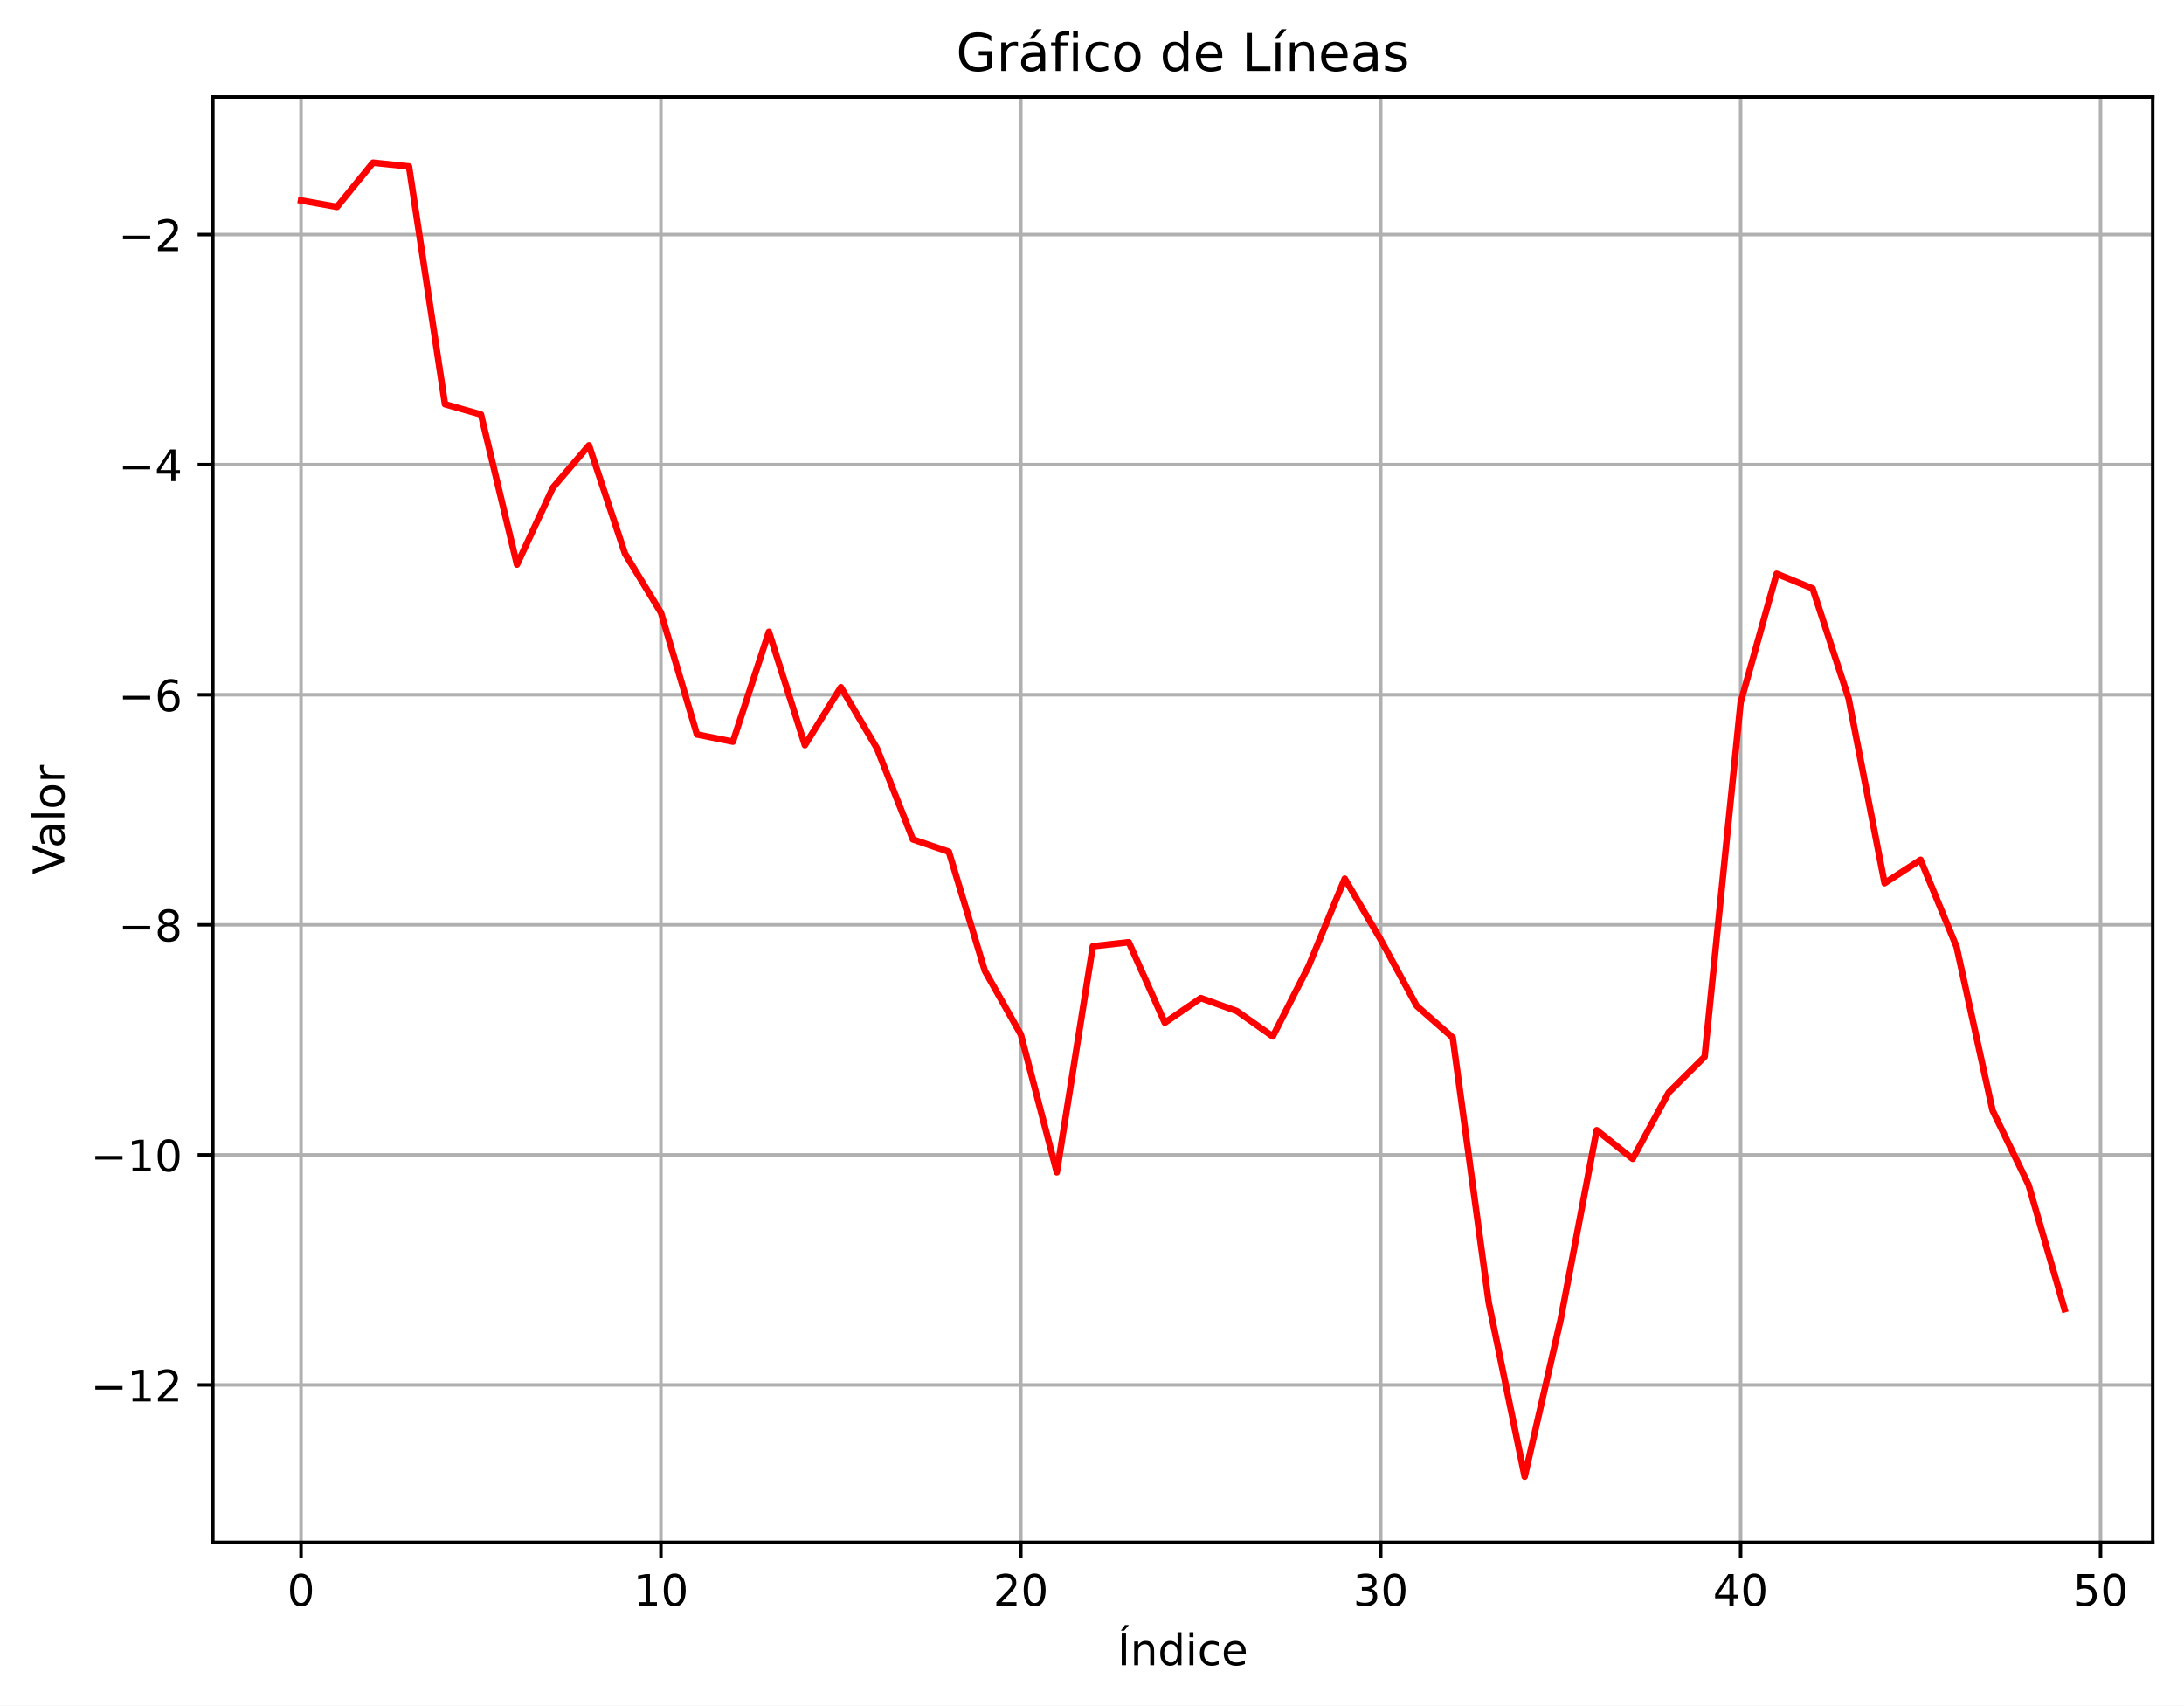
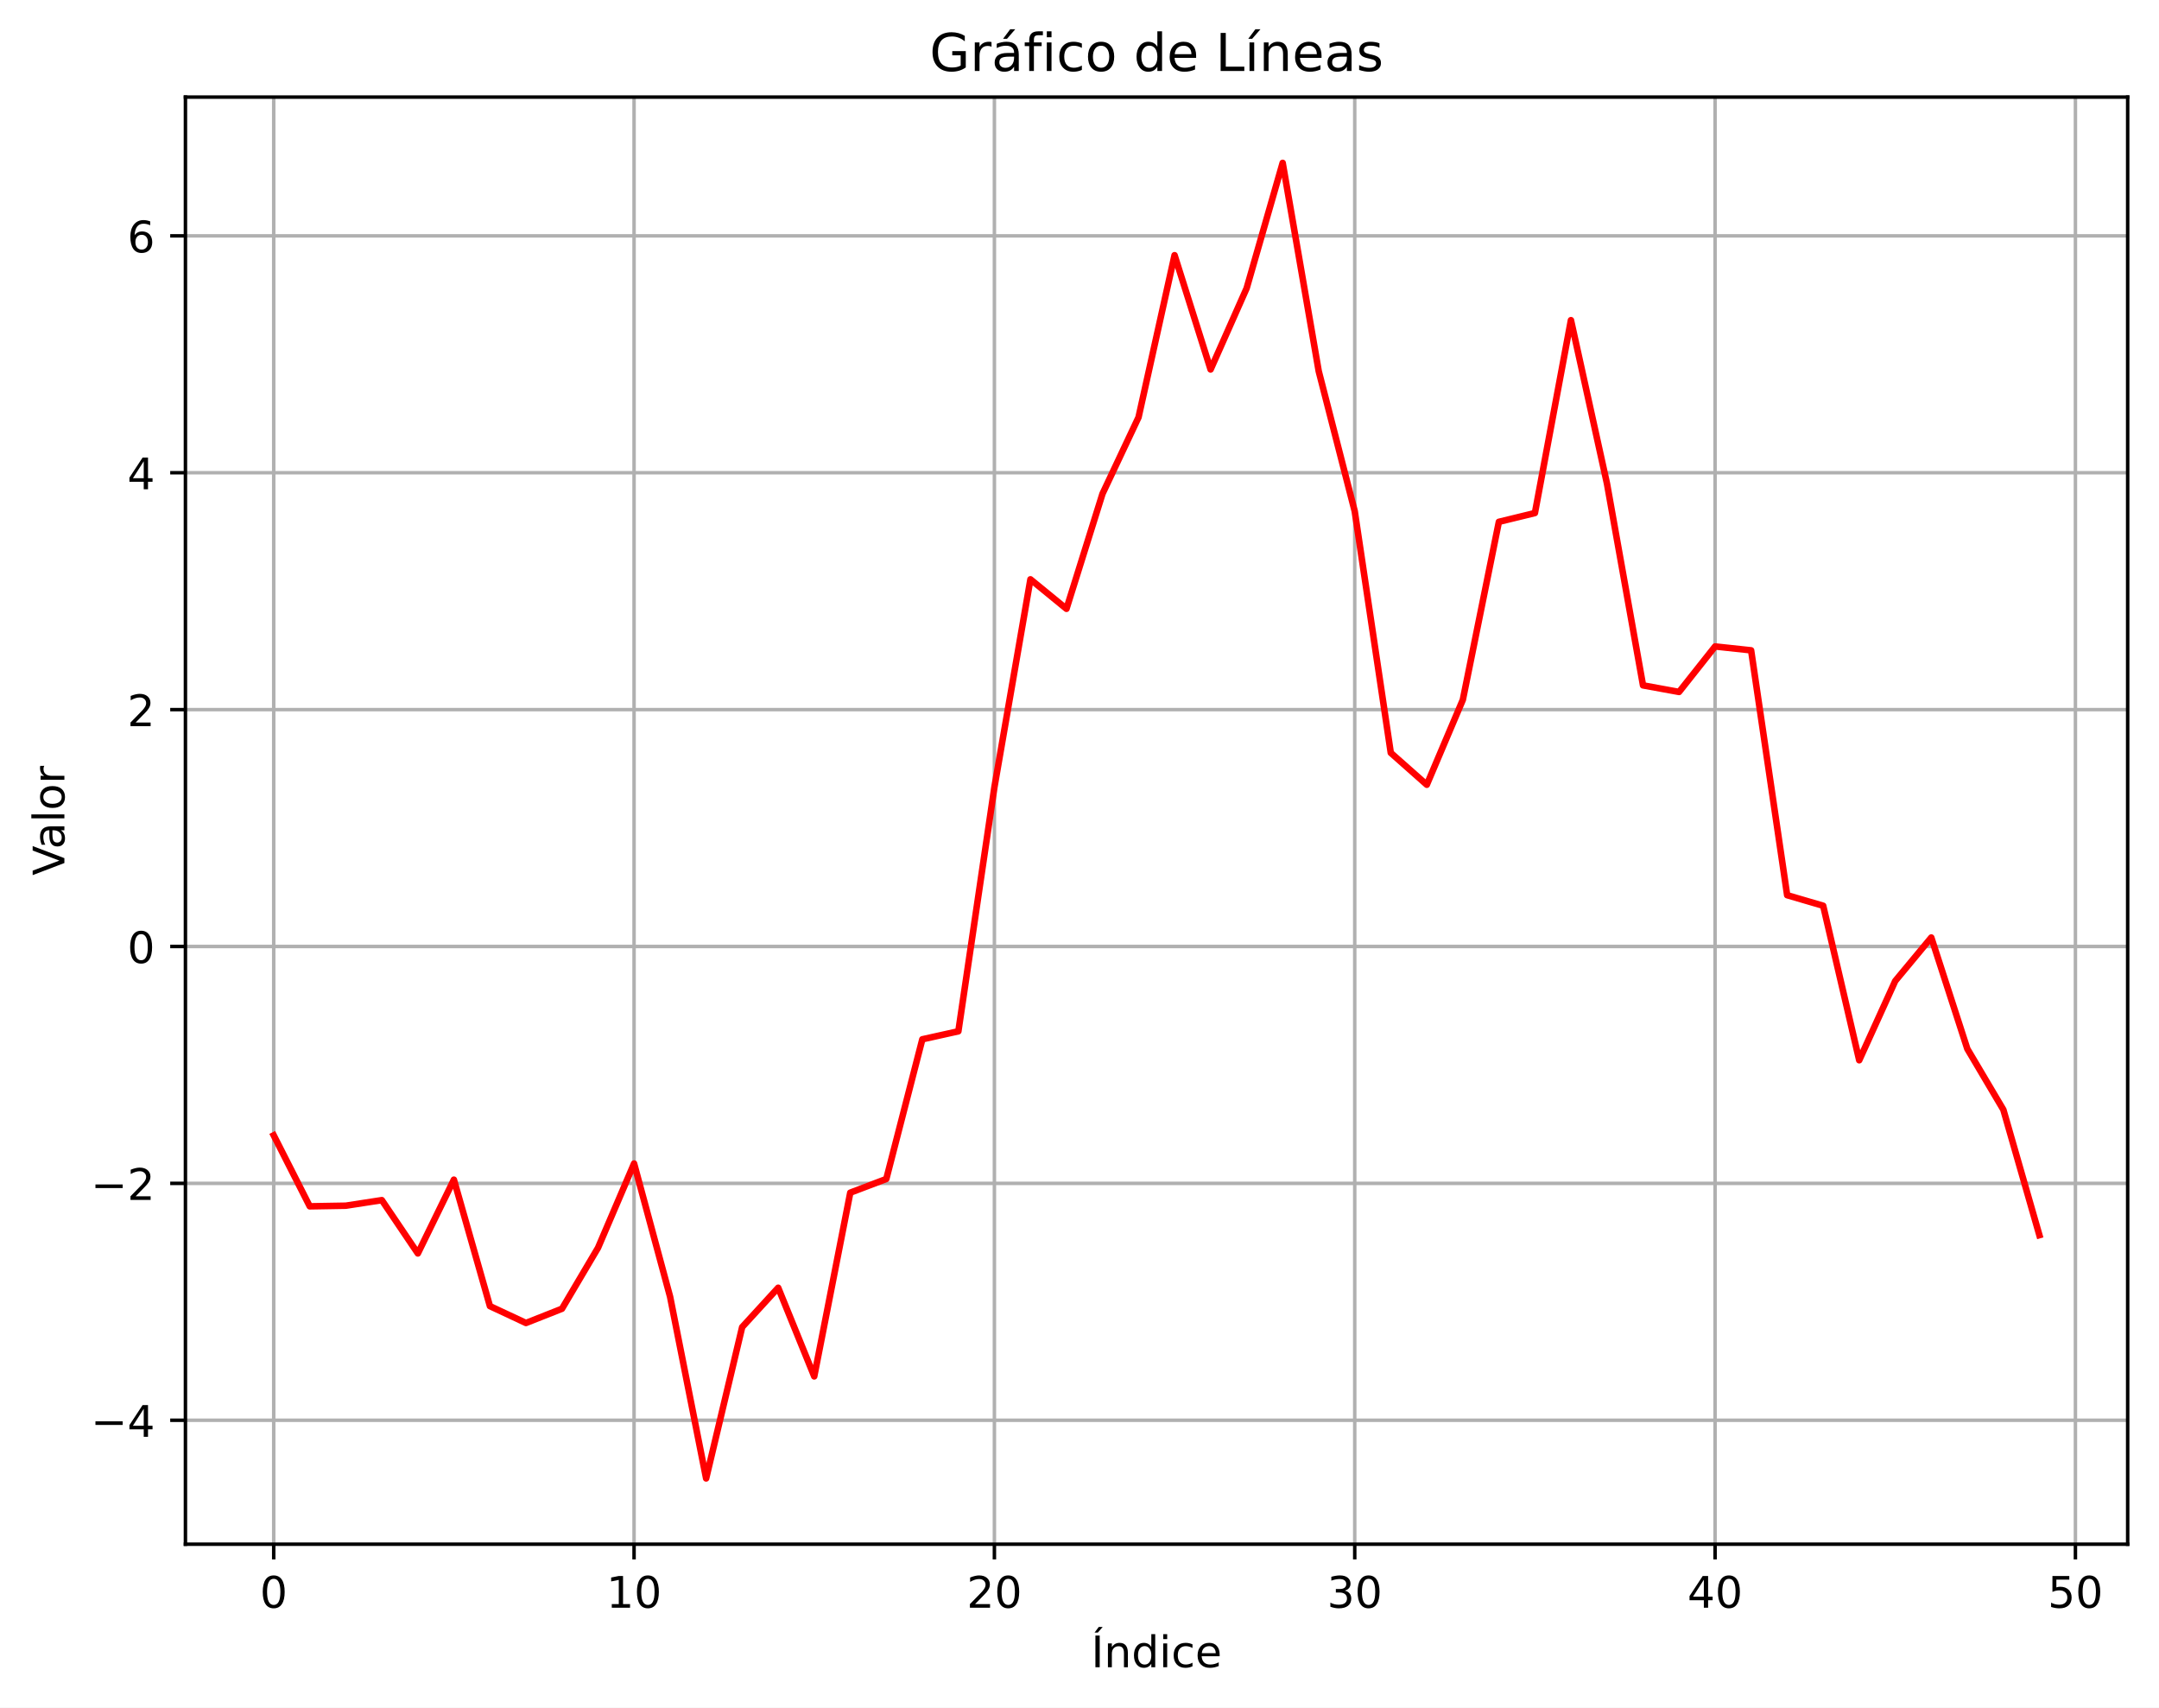
- <svg xmlns="http://www.w3.org/2000/svg" xmlns:xlink="http://www.w3.org/1999/xlink" width="502.583pt" height="392.514pt" viewBox="0 0 502.583 392.514" version="1.1">
+ <svg xmlns="http://www.w3.org/2000/svg" xmlns:xlink="http://www.w3.org/1999/xlink" width="496.22pt" height="392.514pt" viewBox="0 0 496.22 392.514" version="1.1">
  <defs>
    <style type="text/css">*{stroke-linejoin: round; stroke-linecap: butt}</style>
  </defs>
  <g id="figure_1">
    <g id="patch_1">
-       <path d="M 0 392.514  L 502.583 392.514  L 502.583 0  L 0 0  z " style="fill: #ffffff" />
+       <path d="M 0 392.514  L 496.22 392.514  L 496.22 0  L 0 0  z " style="fill: #ffffff" />
    </g>
    <g id="axes_1">
      <g id="patch_2">
-         <path d="M 48.983 354.958  L 495.383 354.958  L 495.383 22.318  L 48.983 22.318  z " style="fill: #ffffff" />
+         <path d="M 42.62 354.958  L 489.02 354.958  L 489.02 22.318  L 42.62 22.318  z " style="fill: #ffffff" />
      </g>
      <g id="matplotlib.axis_1">
        <g id="xtick_1">
          <g id="line2d_1">
-             <path d="M 69.274 354.958  L 69.274 22.318  " clip-path="url(#p439203945c)" style="fill: none; stroke: #b0b0b0; stroke-width: 0.8; stroke-linecap: square" />
+             <path d="M 62.911 354.958  L 62.911 22.318  " clip-path="url(#p6fc42a0aad)" style="fill: none; stroke: #b0b0b0; stroke-width: 0.8; stroke-linecap: square" />
          </g>
          <g id="line2d_2">
            <defs>
-               <path id="mbe4b757c56" d="M 0 0  L 0 3.5  " style="stroke: #000000; stroke-width: 0.8" />
+               <path id="meb6a987df1" d="M 0 0  L 0 3.5  " style="stroke: #000000; stroke-width: 0.8" />
            </defs>
            <g>
-               <use xlink:href="#mbe4b757c56" x="69.274" y="354.958" style="stroke: #000000; stroke-width: 0.8" />
+               <use xlink:href="#meb6a987df1" x="62.911" y="354.958" style="stroke: #000000; stroke-width: 0.8" />
            </g>
          </g>
          <g id="text_1">
-             <g transform="translate(66.09247 369.5566) scale(0.1 -0.1)">
+             <g transform="translate(59.72997 369.5566) scale(0.1 -0.1)">
              <defs>
                <path id="DejaVuSans-30" d="M 2034 4250  Q 1547 4250 1301 3770  Q 1056 3291 1056 2328  Q 1056 1369 1301 889  Q 1547 409 2034 409  Q 2525 409 2770 889  Q 3016 1369 3016 2328  Q 3016 3291 2770 3770  Q 2525 4250 2034 4250  z M 2034 4750  Q 2819 4750 3233 4129  Q 3647 3509 3647 2328  Q 3647 1150 3233 529  Q 2819 -91 2034 -91  Q 1250 -91 836 529  Q 422 1150 422 2328  Q 422 3509 836 4129  Q 1250 4750 2034 4750  z " transform="scale(0.015625)" />
              </defs>
              <use xlink:href="#DejaVuSans-30" />
            </g>
          </g>
        </g>
        <g id="xtick_2">
          <g id="line2d_3">
-             <path d="M 152.094 354.958  L 152.094 22.318  " clip-path="url(#p439203945c)" style="fill: none; stroke: #b0b0b0; stroke-width: 0.8; stroke-linecap: square" />
+             <path d="M 145.731 354.958  L 145.731 22.318  " clip-path="url(#p6fc42a0aad)" style="fill: none; stroke: #b0b0b0; stroke-width: 0.8; stroke-linecap: square" />
          </g>
          <g id="line2d_4">
            <g>
-               <use xlink:href="#mbe4b757c56" x="152.094" y="354.958" style="stroke: #000000; stroke-width: 0.8" />
+               <use xlink:href="#meb6a987df1" x="145.731" y="354.958" style="stroke: #000000; stroke-width: 0.8" />
            </g>
          </g>
          <g id="text_2">
-             <g transform="translate(145.7313 369.5566) scale(0.1 -0.1)">
+             <g transform="translate(139.3688 369.5566) scale(0.1 -0.1)">
              <defs>
                <path id="DejaVuSans-31" d="M 794 531  L 1825 531  L 1825 4091  L 703 3866  L 703 4441  L 1819 4666  L 2450 4666  L 2450 531  L 3481 531  L 3481 0  L 794 0  L 794 531  z " transform="scale(0.015625)" />
              </defs>
              <use xlink:href="#DejaVuSans-31" />
              <use xlink:href="#DejaVuSans-30" transform="translate(63.62305 0)" />
            </g>
          </g>
        </g>
        <g id="xtick_3">
          <g id="line2d_5">
-             <path d="M 234.914 354.958  L 234.914 22.318  " clip-path="url(#p439203945c)" style="fill: none; stroke: #b0b0b0; stroke-width: 0.8; stroke-linecap: square" />
+             <path d="M 228.551 354.958  L 228.551 22.318  " clip-path="url(#p6fc42a0aad)" style="fill: none; stroke: #b0b0b0; stroke-width: 0.8; stroke-linecap: square" />
          </g>
          <g id="line2d_6">
            <g>
-               <use xlink:href="#mbe4b757c56" x="234.914" y="354.958" style="stroke: #000000; stroke-width: 0.8" />
+               <use xlink:href="#meb6a987df1" x="228.551" y="354.958" style="stroke: #000000; stroke-width: 0.8" />
            </g>
          </g>
          <g id="text_3">
-             <g transform="translate(228.5513 369.5566) scale(0.1 -0.1)">
+             <g transform="translate(222.1888 369.5566) scale(0.1 -0.1)">
              <defs>
                <path id="DejaVuSans-32" d="M 1228 531  L 3431 531  L 3431 0  L 469 0  L 469 531  Q 828 903 1448 1529  Q 2069 2156 2228 2338  Q 2531 2678 2651 2914  Q 2772 3150 2772 3378  Q 2772 3750 2511 3984  Q 2250 4219 1831 4219  Q 1534 4219 1204 4116  Q 875 4013 500 3803  L 500 4441  Q 881 4594 1212 4672  Q 1544 4750 1819 4750  Q 2544 4750 2975 4387  Q 3406 4025 3406 3419  Q 3406 3131 3298 2873  Q 3191 2616 2906 2266  Q 2828 2175 2409 1742  Q 1991 1309 1228 531  z " transform="scale(0.015625)" />
              </defs>
              <use xlink:href="#DejaVuSans-32" />
              <use xlink:href="#DejaVuSans-30" transform="translate(63.62305 0)" />
            </g>
          </g>
        </g>
        <g id="xtick_4">
          <g id="line2d_7">
-             <path d="M 317.734 354.958  L 317.734 22.318  " clip-path="url(#p439203945c)" style="fill: none; stroke: #b0b0b0; stroke-width: 0.8; stroke-linecap: square" />
+             <path d="M 311.371 354.958  L 311.371 22.318  " clip-path="url(#p6fc42a0aad)" style="fill: none; stroke: #b0b0b0; stroke-width: 0.8; stroke-linecap: square" />
          </g>
          <g id="line2d_8">
            <g>
-               <use xlink:href="#mbe4b757c56" x="317.734" y="354.958" style="stroke: #000000; stroke-width: 0.8" />
+               <use xlink:href="#meb6a987df1" x="311.371" y="354.958" style="stroke: #000000; stroke-width: 0.8" />
            </g>
          </g>
          <g id="text_4">
-             <g transform="translate(311.3713 369.5566) scale(0.1 -0.1)">
+             <g transform="translate(305.0088 369.5566) scale(0.1 -0.1)">
              <defs>
                <path id="DejaVuSans-33" d="M 2597 2516  Q 3050 2419 3304 2112  Q 3559 1806 3559 1356  Q 3559 666 3084 287  Q 2609 -91 1734 -91  Q 1441 -91 1130 -33  Q 819 25 488 141  L 488 750  Q 750 597 1062 519  Q 1375 441 1716 441  Q 2309 441 2620 675  Q 2931 909 2931 1356  Q 2931 1769 2642 2001  Q 2353 2234 1838 2234  L 1294 2234  L 1294 2753  L 1863 2753  Q 2328 2753 2575 2939  Q 2822 3125 2822 3475  Q 2822 3834 2567 4026  Q 2313 4219 1838 4219  Q 1578 4219 1281 4162  Q 984 4106 628 3988  L 628 4550  Q 988 4650 1302 4700  Q 1616 4750 1894 4750  Q 2613 4750 3031 4423  Q 3450 4097 3450 3541  Q 3450 3153 3228 2886  Q 3006 2619 2597 2516  z " transform="scale(0.015625)" />
              </defs>
              <use xlink:href="#DejaVuSans-33" />
              <use xlink:href="#DejaVuSans-30" transform="translate(63.62305 0)" />
            </g>
          </g>
        </g>
        <g id="xtick_5">
          <g id="line2d_9">
-             <path d="M 400.554 354.958  L 400.554 22.318  " clip-path="url(#p439203945c)" style="fill: none; stroke: #b0b0b0; stroke-width: 0.8; stroke-linecap: square" />
+             <path d="M 394.191 354.958  L 394.191 22.318  " clip-path="url(#p6fc42a0aad)" style="fill: none; stroke: #b0b0b0; stroke-width: 0.8; stroke-linecap: square" />
          </g>
          <g id="line2d_10">
            <g>
-               <use xlink:href="#mbe4b757c56" x="400.554" y="354.958" style="stroke: #000000; stroke-width: 0.8" />
+               <use xlink:href="#meb6a987df1" x="394.191" y="354.958" style="stroke: #000000; stroke-width: 0.8" />
            </g>
          </g>
          <g id="text_5">
-             <g transform="translate(394.1914 369.5566) scale(0.1 -0.1)">
+             <g transform="translate(387.8289 369.5566) scale(0.1 -0.1)">
              <defs>
                <path id="DejaVuSans-34" d="M 2419 4116  L 825 1625  L 2419 1625  L 2419 4116  z M 2253 4666  L 3047 4666  L 3047 1625  L 3713 1625  L 3713 1100  L 3047 1100  L 3047 0  L 2419 0  L 2419 1100  L 313 1100  L 313 1709  L 2253 4666  z " transform="scale(0.015625)" />
              </defs>
              <use xlink:href="#DejaVuSans-34" />
              <use xlink:href="#DejaVuSans-30" transform="translate(63.62305 0)" />
            </g>
          </g>
        </g>
        <g id="xtick_6">
          <g id="line2d_11">
-             <path d="M 483.374 354.958  L 483.374 22.318  " clip-path="url(#p439203945c)" style="fill: none; stroke: #b0b0b0; stroke-width: 0.8; stroke-linecap: square" />
+             <path d="M 477.011 354.958  L 477.011 22.318  " clip-path="url(#p6fc42a0aad)" style="fill: none; stroke: #b0b0b0; stroke-width: 0.8; stroke-linecap: square" />
          </g>
          <g id="line2d_12">
            <g>
-               <use xlink:href="#mbe4b757c56" x="483.374" y="354.958" style="stroke: #000000; stroke-width: 0.8" />
+               <use xlink:href="#meb6a987df1" x="477.011" y="354.958" style="stroke: #000000; stroke-width: 0.8" />
            </g>
          </g>
          <g id="text_6">
-             <g transform="translate(477.0114 369.5566) scale(0.1 -0.1)">
+             <g transform="translate(470.6489 369.5566) scale(0.1 -0.1)">
              <defs>
                <path id="DejaVuSans-35" d="M 691 4666  L 3169 4666  L 3169 4134  L 1269 4134  L 1269 2991  Q 1406 3038 1543 3061  Q 1681 3084 1819 3084  Q 2600 3084 3056 2656  Q 3513 2228 3513 1497  Q 3513 744 3044 326  Q 2575 -91 1722 -91  Q 1428 -91 1123 -41  Q 819 9 494 109  L 494 744  Q 775 591 1075 516  Q 1375 441 1709 441  Q 2250 441 2565 725  Q 2881 1009 2881 1497  Q 2881 1984 2565 2268  Q 2250 2553 1709 2553  Q 1456 2553 1204 2497  Q 953 2441 691 2322  L 691 4666  z " transform="scale(0.015625)" />
              </defs>
              <use xlink:href="#DejaVuSans-35" />
              <use xlink:href="#DejaVuSans-30" transform="translate(63.62305 0)" />
            </g>
          </g>
        </g>
        <g id="text_7">
-           <g transform="translate(257.15 383.2347) scale(0.1 -0.1)">
+           <g transform="translate(250.7875 383.2347) scale(0.1 -0.1)">
            <defs>
              <path id="DejaVuSans-cd" d="M 628 4666  L 1259 4666  L 1259 0  L 628 0  L 628 4666  z M 1116 5921  L 1694 5921  L 982 5096  L 503 5096  L 1116 5921  z " transform="scale(0.015625)" />
              <path id="DejaVuSans-6e" d="M 3513 2113  L 3513 0  L 2938 0  L 2938 2094  Q 2938 2591 2744 2837  Q 2550 3084 2163 3084  Q 1697 3084 1428 2787  Q 1159 2491 1159 1978  L 1159 0  L 581 0  L 581 3500  L 1159 3500  L 1159 2956  Q 1366 3272 1645 3428  Q 1925 3584 2291 3584  Q 2894 3584 3203 3211  Q 3513 2838 3513 2113  z " transform="scale(0.015625)" />
              <path id="DejaVuSans-64" d="M 2906 2969  L 2906 4863  L 3481 4863  L 3481 0  L 2906 0  L 2906 525  Q 2725 213 2448 61  Q 2172 -91 1784 -91  Q 1150 -91 751 415  Q 353 922 353 1747  Q 353 2572 751 3078  Q 1150 3584 1784 3584  Q 2172 3584 2448 3432  Q 2725 3281 2906 2969  z M 947 1747  Q 947 1113 1208 752  Q 1469 391 1925 391  Q 2381 391 2643 752  Q 2906 1113 2906 1747  Q 2906 2381 2643 2742  Q 2381 3103 1925 3103  Q 1469 3103 1208 2742  Q 947 2381 947 1747  z " transform="scale(0.015625)" />
              <path id="DejaVuSans-69" d="M 603 3500  L 1178 3500  L 1178 0  L 603 0  L 603 3500  z M 603 4863  L 1178 4863  L 1178 4134  L 603 4134  L 603 4863  z " transform="scale(0.015625)" />
              <path id="DejaVuSans-63" d="M 3122 3366  L 3122 2828  Q 2878 2963 2633 3030  Q 2388 3097 2138 3097  Q 1578 3097 1268 2742  Q 959 2388 959 1747  Q 959 1106 1268 751  Q 1578 397 2138 397  Q 2388 397 2633 464  Q 2878 531 3122 666  L 3122 134  Q 2881 22 2623 -34  Q 2366 -91 2075 -91  Q 1284 -91 818 406  Q 353 903 353 1747  Q 353 2603 823 3093  Q 1294 3584 2113 3584  Q 2378 3584 2631 3529  Q 2884 3475 3122 3366  z " transform="scale(0.015625)" />
              <path id="DejaVuSans-65" d="M 3597 1894  L 3597 1613  L 953 1613  Q 991 1019 1311 708  Q 1631 397 2203 397  Q 2534 397 2845 478  Q 3156 559 3463 722  L 3463 178  Q 3153 47 2828 -22  Q 2503 -91 2169 -91  Q 1331 -91 842 396  Q 353 884 353 1716  Q 353 2575 817 3079  Q 1281 3584 2069 3584  Q 2775 3584 3186 3129  Q 3597 2675 3597 1894  z M 3022 2063  Q 3016 2534 2758 2815  Q 2500 3097 2075 3097  Q 1594 3097 1305 2825  Q 1016 2553 972 2059  L 3022 2063  z " transform="scale(0.015625)" />
            </defs>
            <use xlink:href="#DejaVuSans-cd" />
            <use xlink:href="#DejaVuSans-6e" transform="translate(29.49219 0)" />
            <use xlink:href="#DejaVuSans-64" transform="translate(92.87109 0)" />
            <use xlink:href="#DejaVuSans-69" transform="translate(156.3477 0)" />
            <use xlink:href="#DejaVuSans-63" transform="translate(184.1309 0)" />
            <use xlink:href="#DejaVuSans-65" transform="translate(239.1113 0)" />
          </g>
        </g>
      </g>
      <g id="matplotlib.axis_2">
        <g id="ytick_1">
          <g id="line2d_13">
-             <path d="M 48.983 318.73  L 495.383 318.73  " clip-path="url(#p439203945c)" style="fill: none; stroke: #b0b0b0; stroke-width: 0.8; stroke-linecap: square" />
+             <path d="M 42.62 326.465  L 489.02 326.465  " clip-path="url(#p6fc42a0aad)" style="fill: none; stroke: #b0b0b0; stroke-width: 0.8; stroke-linecap: square" />
          </g>
          <g id="line2d_14">
            <defs>
-               <path id="m1ed01ea130" d="M 0 0  L -3.5 0  " style="stroke: #000000; stroke-width: 0.8" />
+               <path id="mc378124b1a" d="M 0 0  L -3.5 0  " style="stroke: #000000; stroke-width: 0.8" />
            </defs>
            <g>
-               <use xlink:href="#m1ed01ea130" x="48.983" y="318.73" style="stroke: #000000; stroke-width: 0.8" />
+               <use xlink:href="#mc378124b1a" x="42.62" y="326.465" style="stroke: #000000; stroke-width: 0.8" />
            </g>
          </g>
          <g id="text_8">
-             <g transform="translate(20.87813 322.5297) scale(0.1 -0.1)">
+             <g transform="translate(20.87813 330.2644) scale(0.1 -0.1)">
              <defs>
                <path id="DejaVuSans-2212" d="M 678 2272  L 4684 2272  L 4684 1741  L 678 1741  L 678 2272  z " transform="scale(0.015625)" />
              </defs>
              <use xlink:href="#DejaVuSans-2212" />
-               <use xlink:href="#DejaVuSans-31" transform="translate(83.78906 0)" />
-               <use xlink:href="#DejaVuSans-32" transform="translate(147.4121 0)" />
+               <use xlink:href="#DejaVuSans-34" transform="translate(83.78906 0)" />
            </g>
          </g>
        </g>
        <g id="ytick_2">
          <g id="line2d_15">
-             <path d="M 48.983 265.782  L 495.383 265.782  " clip-path="url(#p439203945c)" style="fill: none; stroke: #b0b0b0; stroke-width: 0.8; stroke-linecap: square" />
+             <path d="M 42.62 272.015  L 489.02 272.015  " clip-path="url(#p6fc42a0aad)" style="fill: none; stroke: #b0b0b0; stroke-width: 0.8; stroke-linecap: square" />
          </g>
          <g id="line2d_16">
            <g>
-               <use xlink:href="#m1ed01ea130" x="48.983" y="265.782" style="stroke: #000000; stroke-width: 0.8" />
+               <use xlink:href="#mc378124b1a" x="42.62" y="272.015" style="stroke: #000000; stroke-width: 0.8" />
            </g>
          </g>
          <g id="text_9">
-             <g transform="translate(20.87813 269.5812) scale(0.1 -0.1)">
+             <g transform="translate(20.87813 275.8142) scale(0.1 -0.1)">
              <use xlink:href="#DejaVuSans-2212" />
-               <use xlink:href="#DejaVuSans-31" transform="translate(83.78906 0)" />
-               <use xlink:href="#DejaVuSans-30" transform="translate(147.4121 0)" />
+               <use xlink:href="#DejaVuSans-32" transform="translate(83.78906 0)" />
            </g>
          </g>
        </g>
        <g id="ytick_3">
          <g id="line2d_17">
-             <path d="M 48.983 212.834  L 495.383 212.834  " clip-path="url(#p439203945c)" style="fill: none; stroke: #b0b0b0; stroke-width: 0.8; stroke-linecap: square" />
+             <path d="M 42.62 217.565  L 489.02 217.565  " clip-path="url(#p6fc42a0aad)" style="fill: none; stroke: #b0b0b0; stroke-width: 0.8; stroke-linecap: square" />
          </g>
          <g id="line2d_18">
            <g>
-               <use xlink:href="#m1ed01ea130" x="48.983" y="212.834" style="stroke: #000000; stroke-width: 0.8" />
+               <use xlink:href="#mc378124b1a" x="42.62" y="217.565" style="stroke: #000000; stroke-width: 0.8" />
            </g>
          </g>
          <g id="text_10">
-             <g transform="translate(27.24063 216.6327) scale(0.1 -0.1)">
-               <defs>
-                 <path id="DejaVuSans-38" d="M 2034 2216  Q 1584 2216 1326 1975  Q 1069 1734 1069 1313  Q 1069 891 1326 650  Q 1584 409 2034 409  Q 2484 409 2743 651  Q 3003 894 3003 1313  Q 3003 1734 2745 1975  Q 2488 2216 2034 2216  z M 1403 2484  Q 997 2584 770 2862  Q 544 3141 544 3541  Q 544 4100 942 4425  Q 1341 4750 2034 4750  Q 2731 4750 3128 4425  Q 3525 4100 3525 3541  Q 3525 3141 3298 2862  Q 3072 2584 2669 2484  Q 3125 2378 3379 2068  Q 3634 1759 3634 1313  Q 3634 634 3220 271  Q 2806 -91 2034 -91  Q 1263 -91 848 271  Q 434 634 434 1313  Q 434 1759 690 2068  Q 947 2378 1403 2484  z M 1172 3481  Q 1172 3119 1398 2916  Q 1625 2713 2034 2713  Q 2441 2713 2670 2916  Q 2900 3119 2900 3481  Q 2900 3844 2670 4047  Q 2441 4250 2034 4250  Q 1625 4250 1398 4047  Q 1172 3844 1172 3481  z " transform="scale(0.015625)" />
-               </defs>
-               <use xlink:href="#DejaVuSans-2212" />
-               <use xlink:href="#DejaVuSans-38" transform="translate(83.78906 0)" />
+             <g transform="translate(29.25781 221.364) scale(0.1 -0.1)">
+               <use xlink:href="#DejaVuSans-30" />
            </g>
          </g>
        </g>
        <g id="ytick_4">
          <g id="line2d_19">
-             <path d="M 48.983 159.885  L 495.383 159.885  " clip-path="url(#p439203945c)" style="fill: none; stroke: #b0b0b0; stroke-width: 0.8; stroke-linecap: square" />
+             <path d="M 42.62 163.115  L 489.02 163.115  " clip-path="url(#p6fc42a0aad)" style="fill: none; stroke: #b0b0b0; stroke-width: 0.8; stroke-linecap: square" />
          </g>
          <g id="line2d_20">
            <g>
-               <use xlink:href="#m1ed01ea130" x="48.983" y="159.885" style="stroke: #000000; stroke-width: 0.8" />
+               <use xlink:href="#mc378124b1a" x="42.62" y="163.115" style="stroke: #000000; stroke-width: 0.8" />
            </g>
          </g>
          <g id="text_11">
-             <g transform="translate(27.24063 163.6843) scale(0.1 -0.1)">
-               <defs>
-                 <path id="DejaVuSans-36" d="M 2113 2584  Q 1688 2584 1439 2293  Q 1191 2003 1191 1497  Q 1191 994 1439 701  Q 1688 409 2113 409  Q 2538 409 2786 701  Q 3034 994 3034 1497  Q 3034 2003 2786 2293  Q 2538 2584 2113 2584  z M 3366 4563  L 3366 3988  Q 3128 4100 2886 4159  Q 2644 4219 2406 4219  Q 1781 4219 1451 3797  Q 1122 3375 1075 2522  Q 1259 2794 1537 2939  Q 1816 3084 2150 3084  Q 2853 3084 3261 2657  Q 3669 2231 3669 1497  Q 3669 778 3244 343  Q 2819 -91 2113 -91  Q 1303 -91 875 529  Q 447 1150 447 2328  Q 447 3434 972 4092  Q 1497 4750 2381 4750  Q 2619 4750 2861 4703  Q 3103 4656 3366 4563  z " transform="scale(0.015625)" />
-               </defs>
-               <use xlink:href="#DejaVuSans-2212" />
-               <use xlink:href="#DejaVuSans-36" transform="translate(83.78906 0)" />
+             <g transform="translate(29.25781 166.9138) scale(0.1 -0.1)">
+               <use xlink:href="#DejaVuSans-32" />
            </g>
          </g>
        </g>
        <g id="ytick_5">
          <g id="line2d_21">
-             <path d="M 48.983 106.937  L 495.383 106.937  " clip-path="url(#p439203945c)" style="fill: none; stroke: #b0b0b0; stroke-width: 0.8; stroke-linecap: square" />
+             <path d="M 42.62 108.664  L 489.02 108.664  " clip-path="url(#p6fc42a0aad)" style="fill: none; stroke: #b0b0b0; stroke-width: 0.8; stroke-linecap: square" />
          </g>
          <g id="line2d_22">
            <g>
-               <use xlink:href="#m1ed01ea130" x="48.983" y="106.937" style="stroke: #000000; stroke-width: 0.8" />
+               <use xlink:href="#mc378124b1a" x="42.62" y="108.664" style="stroke: #000000; stroke-width: 0.8" />
            </g>
          </g>
          <g id="text_12">
-             <g transform="translate(27.24063 110.7358) scale(0.1 -0.1)">
-               <use xlink:href="#DejaVuSans-2212" />
-               <use xlink:href="#DejaVuSans-34" transform="translate(83.78906 0)" />
+             <g transform="translate(29.25781 112.4637) scale(0.1 -0.1)">
+               <use xlink:href="#DejaVuSans-34" />
            </g>
          </g>
        </g>
        <g id="ytick_6">
          <g id="line2d_23">
-             <path d="M 48.983 53.988  L 495.383 53.988  " clip-path="url(#p439203945c)" style="fill: none; stroke: #b0b0b0; stroke-width: 0.8; stroke-linecap: square" />
+             <path d="M 42.62 54.214  L 489.02 54.214  " clip-path="url(#p6fc42a0aad)" style="fill: none; stroke: #b0b0b0; stroke-width: 0.8; stroke-linecap: square" />
          </g>
          <g id="line2d_24">
            <g>
-               <use xlink:href="#m1ed01ea130" x="48.983" y="53.988" style="stroke: #000000; stroke-width: 0.8" />
+               <use xlink:href="#mc378124b1a" x="42.62" y="54.214" style="stroke: #000000; stroke-width: 0.8" />
            </g>
          </g>
          <g id="text_13">
-             <g transform="translate(27.24063 57.78732) scale(0.1 -0.1)">
-               <use xlink:href="#DejaVuSans-2212" />
-               <use xlink:href="#DejaVuSans-32" transform="translate(83.78906 0)" />
+             <g transform="translate(29.25781 58.01348) scale(0.1 -0.1)">
+               <defs>
+                 <path id="DejaVuSans-36" d="M 2113 2584  Q 1688 2584 1439 2293  Q 1191 2003 1191 1497  Q 1191 994 1439 701  Q 1688 409 2113 409  Q 2538 409 2786 701  Q 3034 994 3034 1497  Q 3034 2003 2786 2293  Q 2538 2584 2113 2584  z M 3366 4563  L 3366 3988  Q 3128 4100 2886 4159  Q 2644 4219 2406 4219  Q 1781 4219 1451 3797  Q 1122 3375 1075 2522  Q 1259 2794 1537 2939  Q 1816 3084 2150 3084  Q 2853 3084 3261 2657  Q 3669 2231 3669 1497  Q 3669 778 3244 343  Q 2819 -91 2113 -91  Q 1303 -91 875 529  Q 447 1150 447 2328  Q 447 3434 972 4092  Q 1497 4750 2381 4750  Q 2619 4750 2861 4703  Q 3103 4656 3366 4563  z " transform="scale(0.015625)" />
+               </defs>
+               <use xlink:href="#DejaVuSans-36" />
            </g>
          </g>
        </g>
        <g id="text_14">
          <g transform="translate(14.79844 201.2389) rotate(-90) scale(0.1 -0.1)">
            <defs>
              <path id="DejaVuSans-56" d="M 1831 0  L 50 4666  L 709 4666  L 2188 738  L 3669 4666  L 4325 4666  L 2547 0  L 1831 0  z " transform="scale(0.015625)" />
              <path id="DejaVuSans-61" d="M 2194 1759  Q 1497 1759 1228 1600  Q 959 1441 959 1056  Q 959 750 1161 570  Q 1363 391 1709 391  Q 2188 391 2477 730  Q 2766 1069 2766 1631  L 2766 1759  L 2194 1759  z M 3341 1997  L 3341 0  L 2766 0  L 2766 531  Q 2569 213 2275 61  Q 1981 -91 1556 -91  Q 1019 -91 701 211  Q 384 513 384 1019  Q 384 1609 779 1909  Q 1175 2209 1959 2209  L 2766 2209  L 2766 2266  Q 2766 2663 2505 2880  Q 2244 3097 1772 3097  Q 1472 3097 1187 3025  Q 903 2953 641 2809  L 641 3341  Q 956 3463 1253 3523  Q 1550 3584 1831 3584  Q 2591 3584 2966 3190  Q 3341 2797 3341 1997  z " transform="scale(0.015625)" />
              <path id="DejaVuSans-6c" d="M 603 4863  L 1178 4863  L 1178 0  L 603 0  L 603 4863  z " transform="scale(0.015625)" />
              <path id="DejaVuSans-6f" d="M 1959 3097  Q 1497 3097 1228 2736  Q 959 2375 959 1747  Q 959 1119 1226 758  Q 1494 397 1959 397  Q 2419 397 2687 759  Q 2956 1122 2956 1747  Q 2956 2369 2687 2733  Q 2419 3097 1959 3097  z M 1959 3584  Q 2709 3584 3137 3096  Q 3566 2609 3566 1747  Q 3566 888 3137 398  Q 2709 -91 1959 -91  Q 1206 -91 779 398  Q 353 888 353 1747  Q 353 2609 779 3096  Q 1206 3584 1959 3584  z " transform="scale(0.015625)" />
              <path id="DejaVuSans-72" d="M 2631 2963  Q 2534 3019 2420 3045  Q 2306 3072 2169 3072  Q 1681 3072 1420 2755  Q 1159 2438 1159 1844  L 1159 0  L 581 0  L 581 3500  L 1159 3500  L 1159 2956  Q 1341 3275 1631 3429  Q 1922 3584 2338 3584  Q 2397 3584 2469 3576  Q 2541 3569 2628 3553  L 2631 2963  z " transform="scale(0.015625)" />
            </defs>
            <use xlink:href="#DejaVuSans-56" />
            <use xlink:href="#DejaVuSans-61" transform="translate(60.6582 0)" />
            <use xlink:href="#DejaVuSans-6c" transform="translate(121.9375 0)" />
            <use xlink:href="#DejaVuSans-6f" transform="translate(149.7207 0)" />
            <use xlink:href="#DejaVuSans-72" transform="translate(210.9023 0)" />
          </g>
        </g>
      </g>
      <g id="line2d_25">
-         <path d="M 69.274 46.135  L 77.556 47.606  L 85.838 37.438  L 94.12 38.304  L 102.402 93.038  L 110.684 95.397  L 118.966 129.932  L 127.248 112.203  L 135.53 102.497  L 143.812 127.38  L 152.094 140.984  L 160.376 169.026  L 168.658 170.685  L 176.94 145.399  L 185.222 171.495  L 193.504 158.151  L 201.786 172.189  L 210.068 193.18  L 218.35 196.013  L 226.632 223.421  L 234.914 238.078  L 243.196 269.791  L 251.478 217.776  L 259.76 216.843  L 268.042 235.367  L 276.324 229.702  L 284.606 232.676  L 292.888 238.526  L 301.17 222.267  L 309.452 202.212  L 317.734 216.257  L 326.016 231.501  L 334.298 238.783  L 342.58 299.725  L 350.862 339.838  L 359.144 303.651  L 367.426 260.102  L 375.708 266.695  L 383.99 251.431  L 392.272 243.191  L 400.554 161.68  L 408.836 132.04  L 417.118 135.427  L 425.4 160.724  L 433.682 203.253  L 441.964 197.867  L 450.246 217.89  L 458.528 255.544  L 466.81 272.661  L 475.092 301.294  " clip-path="url(#p439203945c)" style="fill: none; stroke: #ff0000; stroke-width: 1.5; stroke-linecap: square" />
+         <path d="M 62.911 260.973  L 71.193 277.291  L 79.475 277.149  L 87.757 275.869  L 96.039 288.123  L 104.321 271.165  L 112.603 300.231  L 120.885 304.108  L 129.167 300.833  L 137.449 286.827  L 145.731 267.453  L 154.013 298.072  L 162.295 339.838  L 170.577 305.053  L 178.859 296.006  L 187.141 316.384  L 195.423 274.153  L 203.705 271.004  L 211.987 238.898  L 220.269 237.059  L 228.551 180.955  L 236.833 133.166  L 245.115 139.944  L 253.397 113.493  L 261.679 95.923  L 269.961 58.662  L 278.243 84.932  L 286.525 66.254  L 294.807 37.438  L 303.089 85.32  L 311.371 117.534  L 319.653 173.053  L 327.935 180.387  L 336.217 160.852  L 344.499 119.95  L 352.781 117.933  L 361.063 73.594  L 369.345 111.167  L 377.627 157.542  L 385.909 159.054  L 394.191 148.598  L 402.473 149.488  L 410.755 205.774  L 419.037 208.201  L 427.319 243.715  L 435.601 225.483  L 443.883 215.502  L 452.165 241.091  L 460.447 255.081  L 468.729 283.918  " clip-path="url(#p6fc42a0aad)" style="fill: none; stroke: #ff0000; stroke-width: 1.5; stroke-linecap: square" />
      </g>
      <g id="patch_3">
-         <path d="M 48.983 354.958  L 48.983 22.318  " style="fill: none; stroke: #000000; stroke-width: 0.8; stroke-linejoin: miter; stroke-linecap: square" />
+         <path d="M 42.62 354.958  L 42.62 22.318  " style="fill: none; stroke: #000000; stroke-width: 0.8; stroke-linejoin: miter; stroke-linecap: square" />
      </g>
      <g id="patch_4">
-         <path d="M 495.383 354.958  L 495.383 22.318  " style="fill: none; stroke: #000000; stroke-width: 0.8; stroke-linejoin: miter; stroke-linecap: square" />
+         <path d="M 489.02 354.958  L 489.02 22.318  " style="fill: none; stroke: #000000; stroke-width: 0.8; stroke-linejoin: miter; stroke-linecap: square" />
      </g>
      <g id="patch_5">
-         <path d="M 48.983 354.958  L 495.383 354.958  " style="fill: none; stroke: #000000; stroke-width: 0.8; stroke-linejoin: miter; stroke-linecap: square" />
+         <path d="M 42.62 354.958  L 489.02 354.958  " style="fill: none; stroke: #000000; stroke-width: 0.8; stroke-linejoin: miter; stroke-linecap: square" />
      </g>
      <g id="patch_6">
-         <path d="M 48.983 22.318  L 495.383 22.318  " style="fill: none; stroke: #000000; stroke-width: 0.8; stroke-linejoin: miter; stroke-linecap: square" />
+         <path d="M 42.62 22.318  L 489.02 22.318  " style="fill: none; stroke: #000000; stroke-width: 0.8; stroke-linejoin: miter; stroke-linecap: square" />
      </g>
      <g id="text_15">
-         <g transform="translate(220.0194 16.31812) scale(0.12 -0.12)">
+         <g transform="translate(213.6569 16.31812) scale(0.12 -0.12)">
          <defs>
            <path id="DejaVuSans-47" d="M 3809 666  L 3809 1919  L 2778 1919  L 2778 2438  L 4434 2438  L 4434 434  Q 4069 175 3628 42  Q 3188 -91 2688 -91  Q 1594 -91 976 548  Q 359 1188 359 2328  Q 359 3472 976 4111  Q 1594 4750 2688 4750  Q 3144 4750 3555 4637  Q 3966 4525 4313 4306  L 4313 3634  Q 3963 3931 3569 4081  Q 3175 4231 2741 4231  Q 1884 4231 1454 3753  Q 1025 3275 1025 2328  Q 1025 1384 1454 906  Q 1884 428 2741 428  Q 3075 428 3337 486  Q 3600 544 3809 666  z " transform="scale(0.015625)" />
            <path id="DejaVuSans-e1" d="M 2194 1759  Q 1497 1759 1228 1600  Q 959 1441 959 1056  Q 959 750 1161 570  Q 1363 391 1709 391  Q 2188 391 2477 730  Q 2766 1069 2766 1631  L 2766 1759  L 2194 1759  z M 3341 1997  L 3341 0  L 2766 0  L 2766 531  Q 2569 213 2275 61  Q 1981 -91 1556 -91  Q 1019 -91 701 211  Q 384 513 384 1019  Q 384 1609 779 1909  Q 1175 2209 1959 2209  L 2766 2209  L 2766 2266  Q 2766 2663 2505 2880  Q 2244 3097 1772 3097  Q 1472 3097 1187 3025  Q 903 2953 641 2809  L 641 3341  Q 956 3463 1253 3523  Q 1550 3584 1831 3584  Q 2591 3584 2966 3190  Q 3341 2797 3341 1997  z M 2290 5119  L 2912 5119  L 1894 3944  L 1415 3944  L 2290 5119  z " transform="scale(0.015625)" />
            <path id="DejaVuSans-66" d="M 2375 4863  L 2375 4384  L 1825 4384  Q 1516 4384 1395 4259  Q 1275 4134 1275 3809  L 1275 3500  L 2222 3500  L 2222 3053  L 1275 3053  L 1275 0  L 697 0  L 697 3053  L 147 3053  L 147 3500  L 697 3500  L 697 3744  Q 697 4328 969 4595  Q 1241 4863 1831 4863  L 2375 4863  z " transform="scale(0.015625)" />
            <path id="DejaVuSans-20" transform="scale(0.015625)" />
            <path id="DejaVuSans-4c" d="M 628 4666  L 1259 4666  L 1259 531  L 3531 531  L 3531 0  L 628 0  L 628 4666  z " transform="scale(0.015625)" />
            <path id="DejaVuSans-ed" d="M 1322 5119  L 1944 5119  L 926 3944  L 447 3944  L 1322 5119  z M 603 3500  L 1178 3500  L 1178 0  L 603 0  L 603 3500  z M 891 3584  L 891 3584  z " transform="scale(0.015625)" />
            <path id="DejaVuSans-73" d="M 2834 3397  L 2834 2853  Q 2591 2978 2328 3040  Q 2066 3103 1784 3103  Q 1356 3103 1142 2972  Q 928 2841 928 2578  Q 928 2378 1081 2264  Q 1234 2150 1697 2047  L 1894 2003  Q 2506 1872 2764 1633  Q 3022 1394 3022 966  Q 3022 478 2636 193  Q 2250 -91 1575 -91  Q 1294 -91 989 -36  Q 684 19 347 128  L 347 722  Q 666 556 975 473  Q 1284 391 1588 391  Q 1994 391 2212 530  Q 2431 669 2431 922  Q 2431 1156 2273 1281  Q 2116 1406 1581 1522  L 1381 1569  Q 847 1681 609 1914  Q 372 2147 372 2553  Q 372 3047 722 3315  Q 1072 3584 1716 3584  Q 2034 3584 2315 3537  Q 2597 3491 2834 3397  z " transform="scale(0.015625)" />
          </defs>
          <use xlink:href="#DejaVuSans-47" />
          <use xlink:href="#DejaVuSans-72" transform="translate(77.49023 0)" />
          <use xlink:href="#DejaVuSans-e1" transform="translate(118.6035 0)" />
          <use xlink:href="#DejaVuSans-66" transform="translate(179.8828 0)" />
          <use xlink:href="#DejaVuSans-69" transform="translate(215.0879 0)" />
          <use xlink:href="#DejaVuSans-63" transform="translate(242.8711 0)" />
          <use xlink:href="#DejaVuSans-6f" transform="translate(297.8516 0)" />
          <use xlink:href="#DejaVuSans-20" transform="translate(359.0332 0)" />
          <use xlink:href="#DejaVuSans-64" transform="translate(390.8203 0)" />
          <use xlink:href="#DejaVuSans-65" transform="translate(454.2969 0)" />
          <use xlink:href="#DejaVuSans-20" transform="translate(515.8203 0)" />
          <use xlink:href="#DejaVuSans-4c" transform="translate(547.6074 0)" />
          <use xlink:href="#DejaVuSans-ed" transform="translate(603.3203 0)" />
          <use xlink:href="#DejaVuSans-6e" transform="translate(631.1035 0)" />
          <use xlink:href="#DejaVuSans-65" transform="translate(694.4824 0)" />
          <use xlink:href="#DejaVuSans-61" transform="translate(756.0059 0)" />
          <use xlink:href="#DejaVuSans-73" transform="translate(817.2852 0)" />
        </g>
      </g>
    </g>
  </g>
  <defs>
-     <clipPath id="p439203945c">
-       <rect x="48.983" y="22.318" width="446.4" height="332.64" />
+     <clipPath id="p6fc42a0aad">
+       <rect x="42.62" y="22.318" width="446.4" height="332.64" />
    </clipPath>
  </defs>
</svg>
